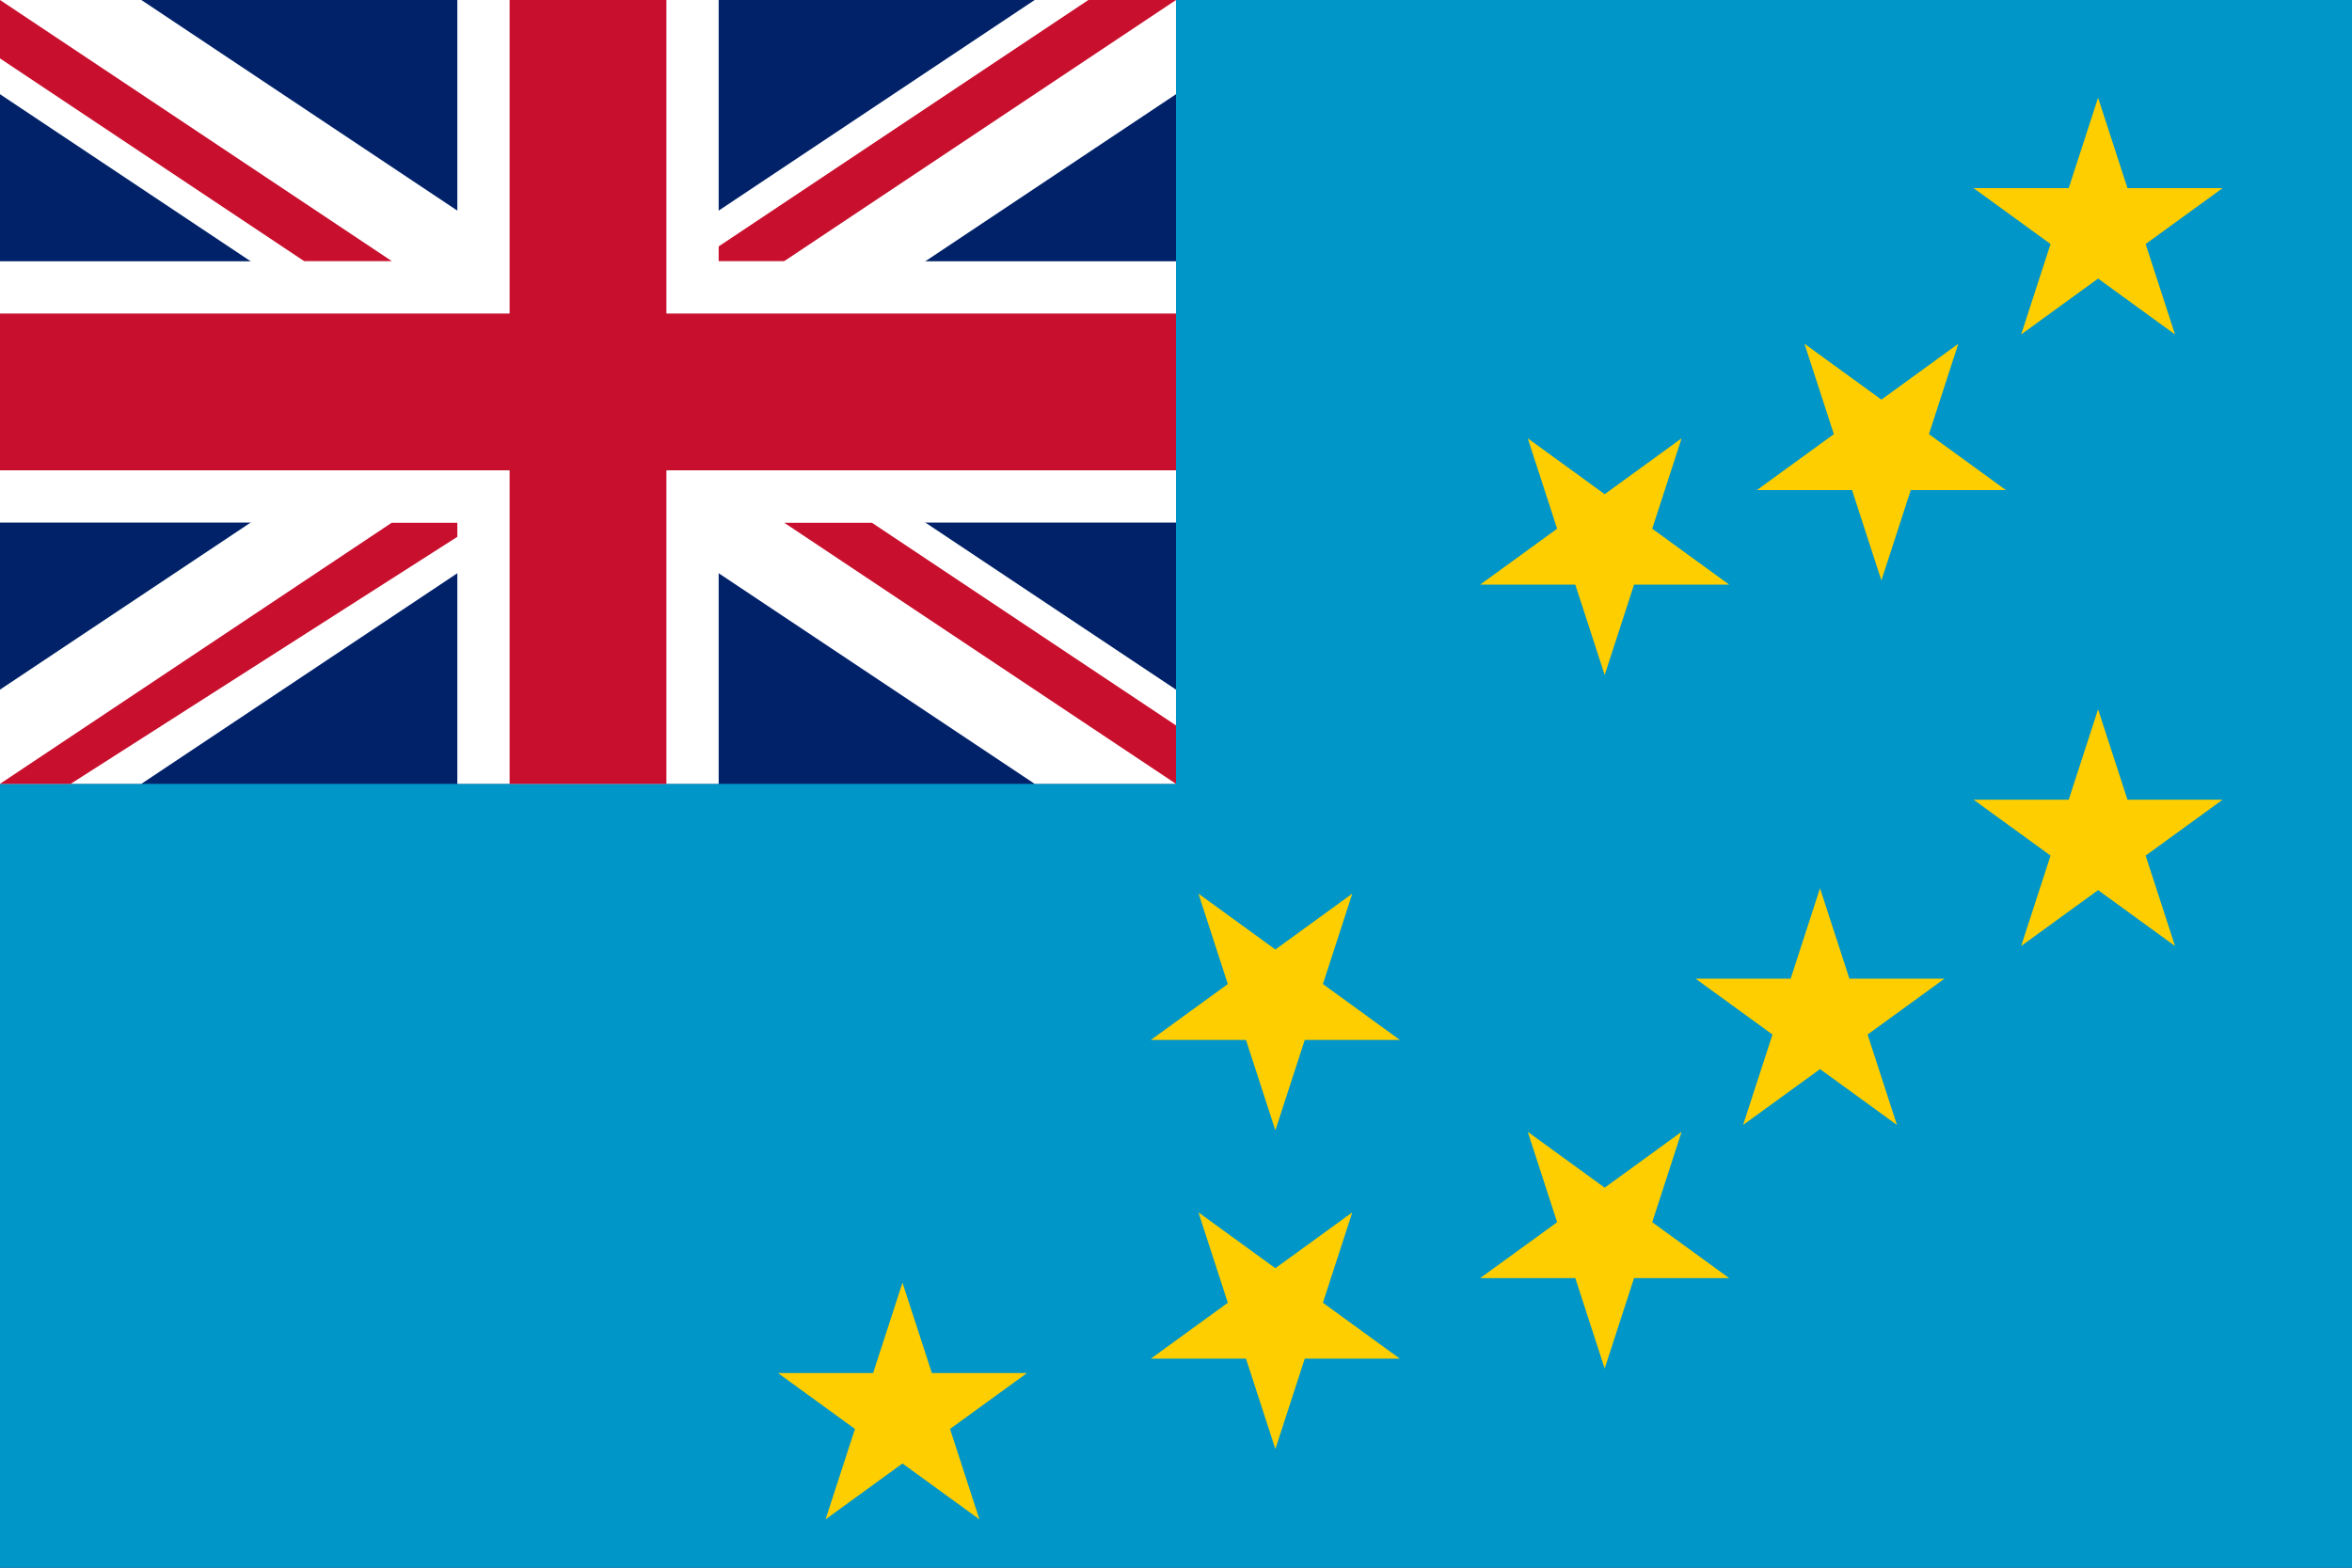
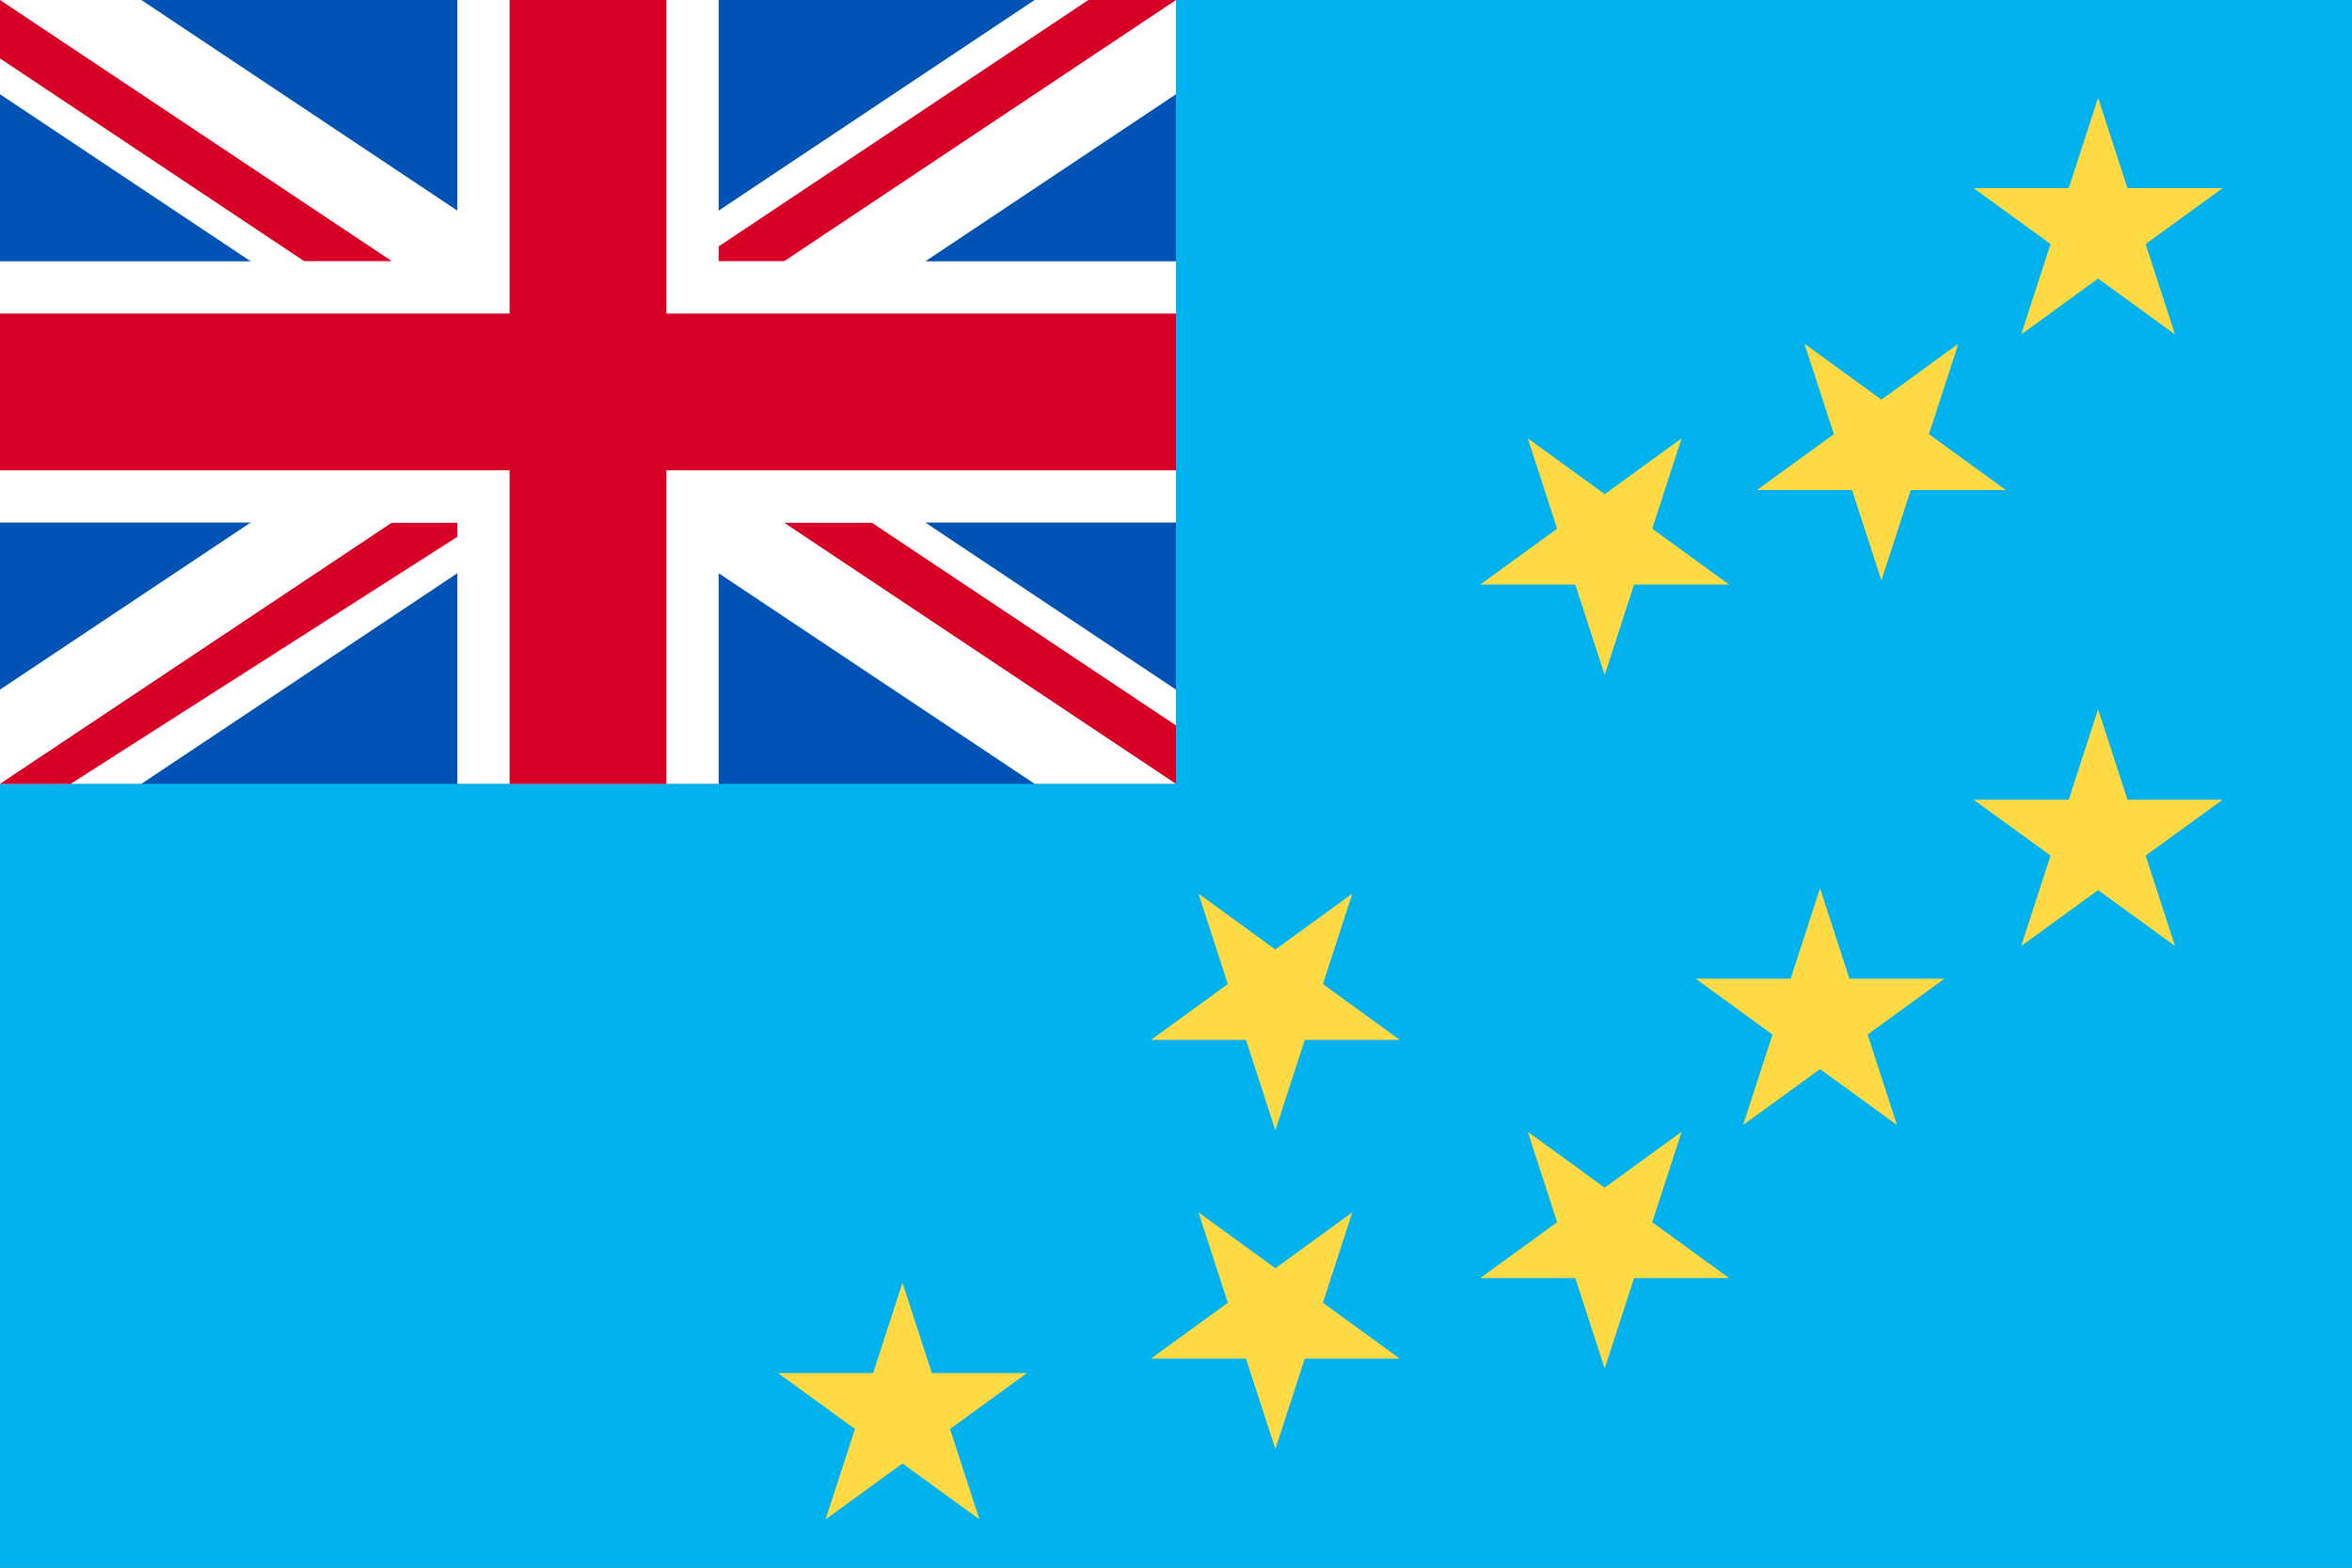
<svg xmlns="http://www.w3.org/2000/svg" viewBox="0 0 900 600" version="1.1">
  <clipPath id="c">
    <path d="m0 0v150h700v150h-100zm0 300v50h300v-350h300z" />
  </clipPath>
-   <rect width="900" height="600" fill="#012169" />
-   <path d="m0 300h450v-300h450v600h-900z" fill="#0096c8" />
-   <path d="m345.34 490.91 29.437 90.597-77.066-55.992h95.259l-77.066 55.993z" fill="#ffce00" />
-   <path d="m517.46 464-29.437 90.597-29.437-90.597 77.066 55.992-95.26.001z" fill="#ffce00" />
-   <path d="m517.46 342.02-29.437 90.597-29.437-90.597 77.066 55.992-95.26.001z" fill="#ffce00" />
-   <path d="m643.47 433.17-29.437 90.597-29.437-90.597 77.066 55.992-95.26.001z" fill="#ffce00" />
-   <path d="m643.47 167.75-29.437 90.597-29.437-90.597 77.066 55.992-95.26.001z" fill="#ffce00" />
-   <path d="m696.44 339.96 29.437 90.597-77.067-55.992h95.259l-77.067 55.993z" fill="#ffce00" />
-   <path d="m749.36 131.56-29.437 90.597-29.437-90.597 77.067 55.992-95.26.001z" fill="#ffce00" />
-   <path d="m802.84 271.47 29.437 90.597-77.066-55.992h95.259l-77.066 55.993z" fill="#ffce00" />
-   <path d="m802.84 37.405 29.437 90.597-77.066-55.992h95.259l-77.066 55.993z" fill="#ffce00" />
+   <rect width="900" height="600" fill="#0052b4" />
+   <path d="m0 300h450v-300h450v600h-900z" fill="#00b2ee" />
+   <path d="m345.34 490.91 29.437 90.597-77.066-55.992h95.259l-77.066 55.993z" fill="#ffda44" />
+   <path d="m517.46 464-29.437 90.597-29.437-90.597 77.066 55.992-95.26.001z" fill="#ffda44" />
+   <path d="m517.46 342.02-29.437 90.597-29.437-90.597 77.066 55.992-95.26.001z" fill="#ffda44" />
+   <path d="m643.47 433.17-29.437 90.597-29.437-90.597 77.066 55.992-95.26.001z" fill="#ffda44" />
+   <path d="m643.47 167.75-29.437 90.597-29.437-90.597 77.066 55.992-95.26.001z" fill="#ffda44" />
+   <path d="m696.44 339.96 29.437 90.597-77.067-55.992h95.259l-77.067 55.993z" fill="#ffda44" />
+   <path d="m749.36 131.56-29.437 90.597-29.437-90.597 77.067 55.992-95.26.001z" fill="#ffda44" />
+   <path d="m802.84 271.47 29.437 90.597-77.066-55.992h95.259l-77.066 55.993z" fill="#ffda44" />
+   <path d="m802.84 37.405 29.437 90.597-77.066-55.992h95.259l-77.066 55.993z" fill="#ffda44" />
  <g transform="scale(1.2)">
    <path d="m0 0v30.046l142.43 94.954-142.43 94.954v30.046l45.068 6e-5 142.43-94.954 142.43 94.954 45.068 6e-5-0-30.046-142.43-94.954 142.43-94.954v-30.046h-45.068l-142.43 94.954-142.43-94.954z" style="fill-rule:evenodd;fill:#ffffff" />
-     <path d="m0 250 125-83.334h27.951l-130.42 83.334zm0-250 125 83.333h-27.951l-97.049-64.699zm222.05 83.333 125-83.333h27.951l-125 83.333zm152.95 166.67-125-83.333h27.951l97.05 64.699z" fill="#c8102e" />
+     <path d="m0 250 125-83.334h27.951l-130.42 83.334zm0-250 125 83.333h-27.951l-97.049-64.699zm222.05 83.333 125-83.333h27.951l-125 83.333zm152.95 166.67-125-83.333h27.951l97.05 64.699z" fill="#d80027" />
    <path d="m187.5 0v250m-187.5-125h375" style="stroke-width:83.333;stroke:#ffffff" />
-     <path d="m187.5 0v250m-187.5-125h375" style="stroke-width:50;stroke:#c8102e" />
+     <path d="m187.5 0v250m-187.5-125h375" style="stroke-width:50;stroke:#d80027" />
  </g>
</svg>
